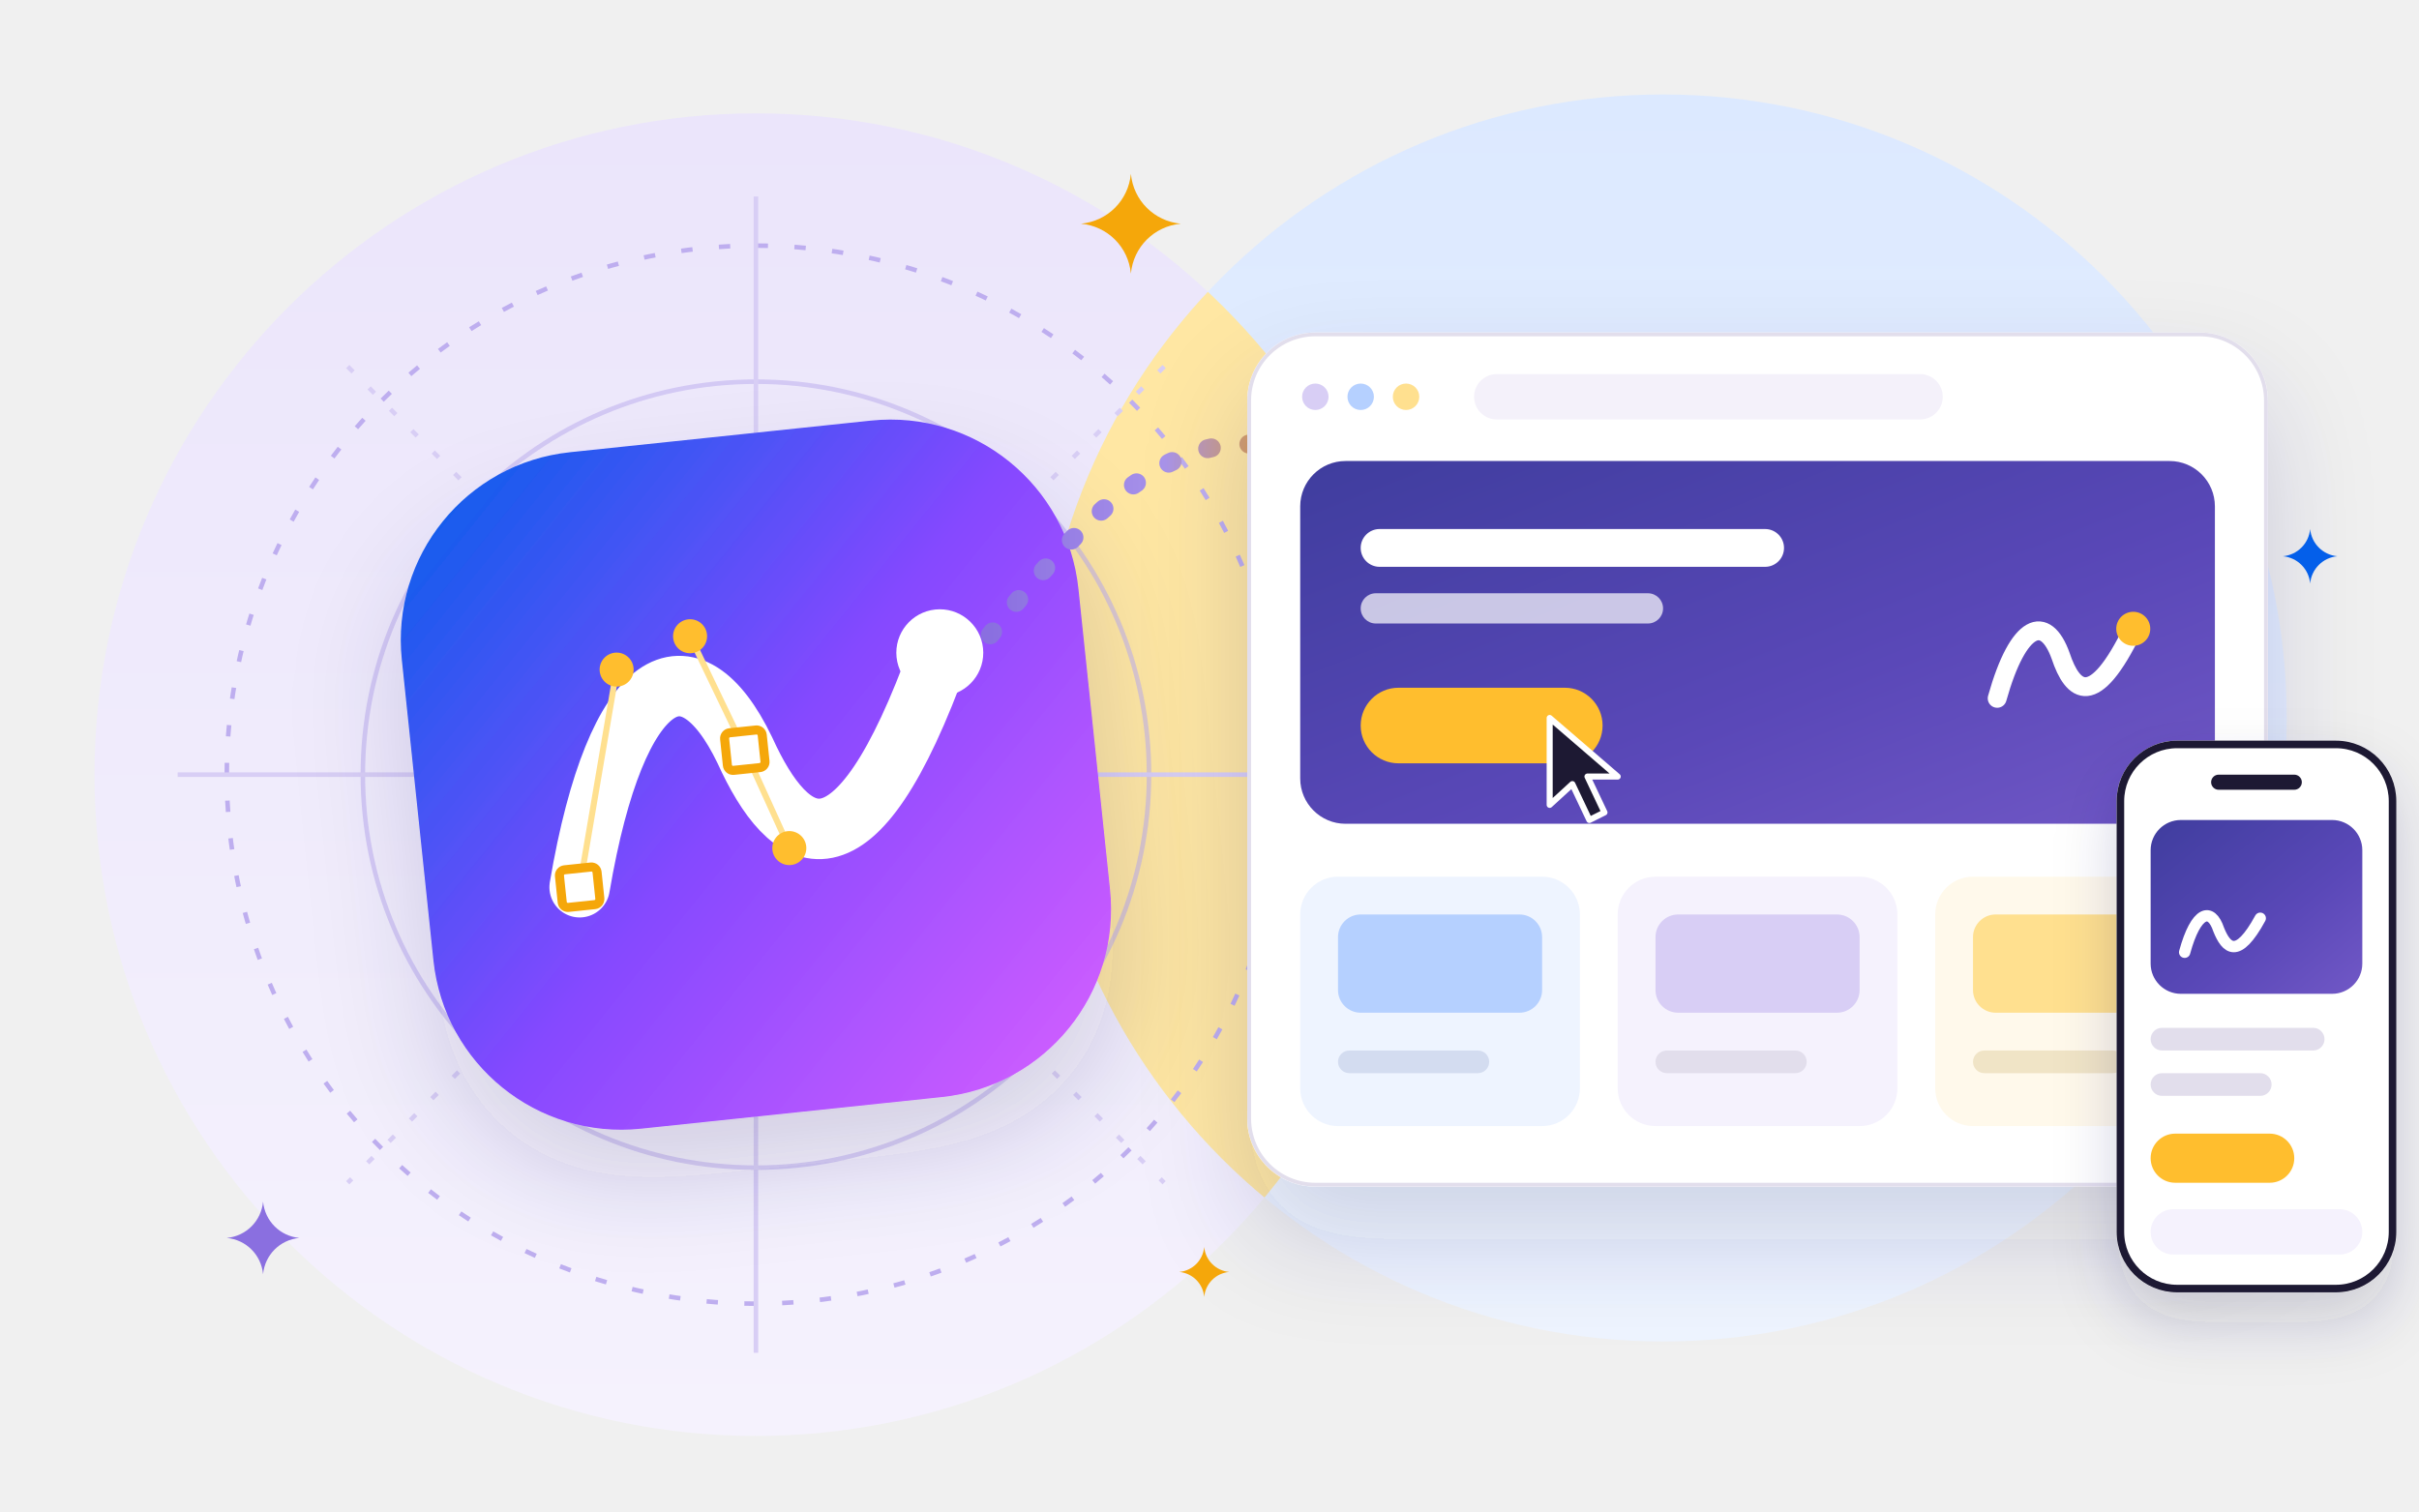
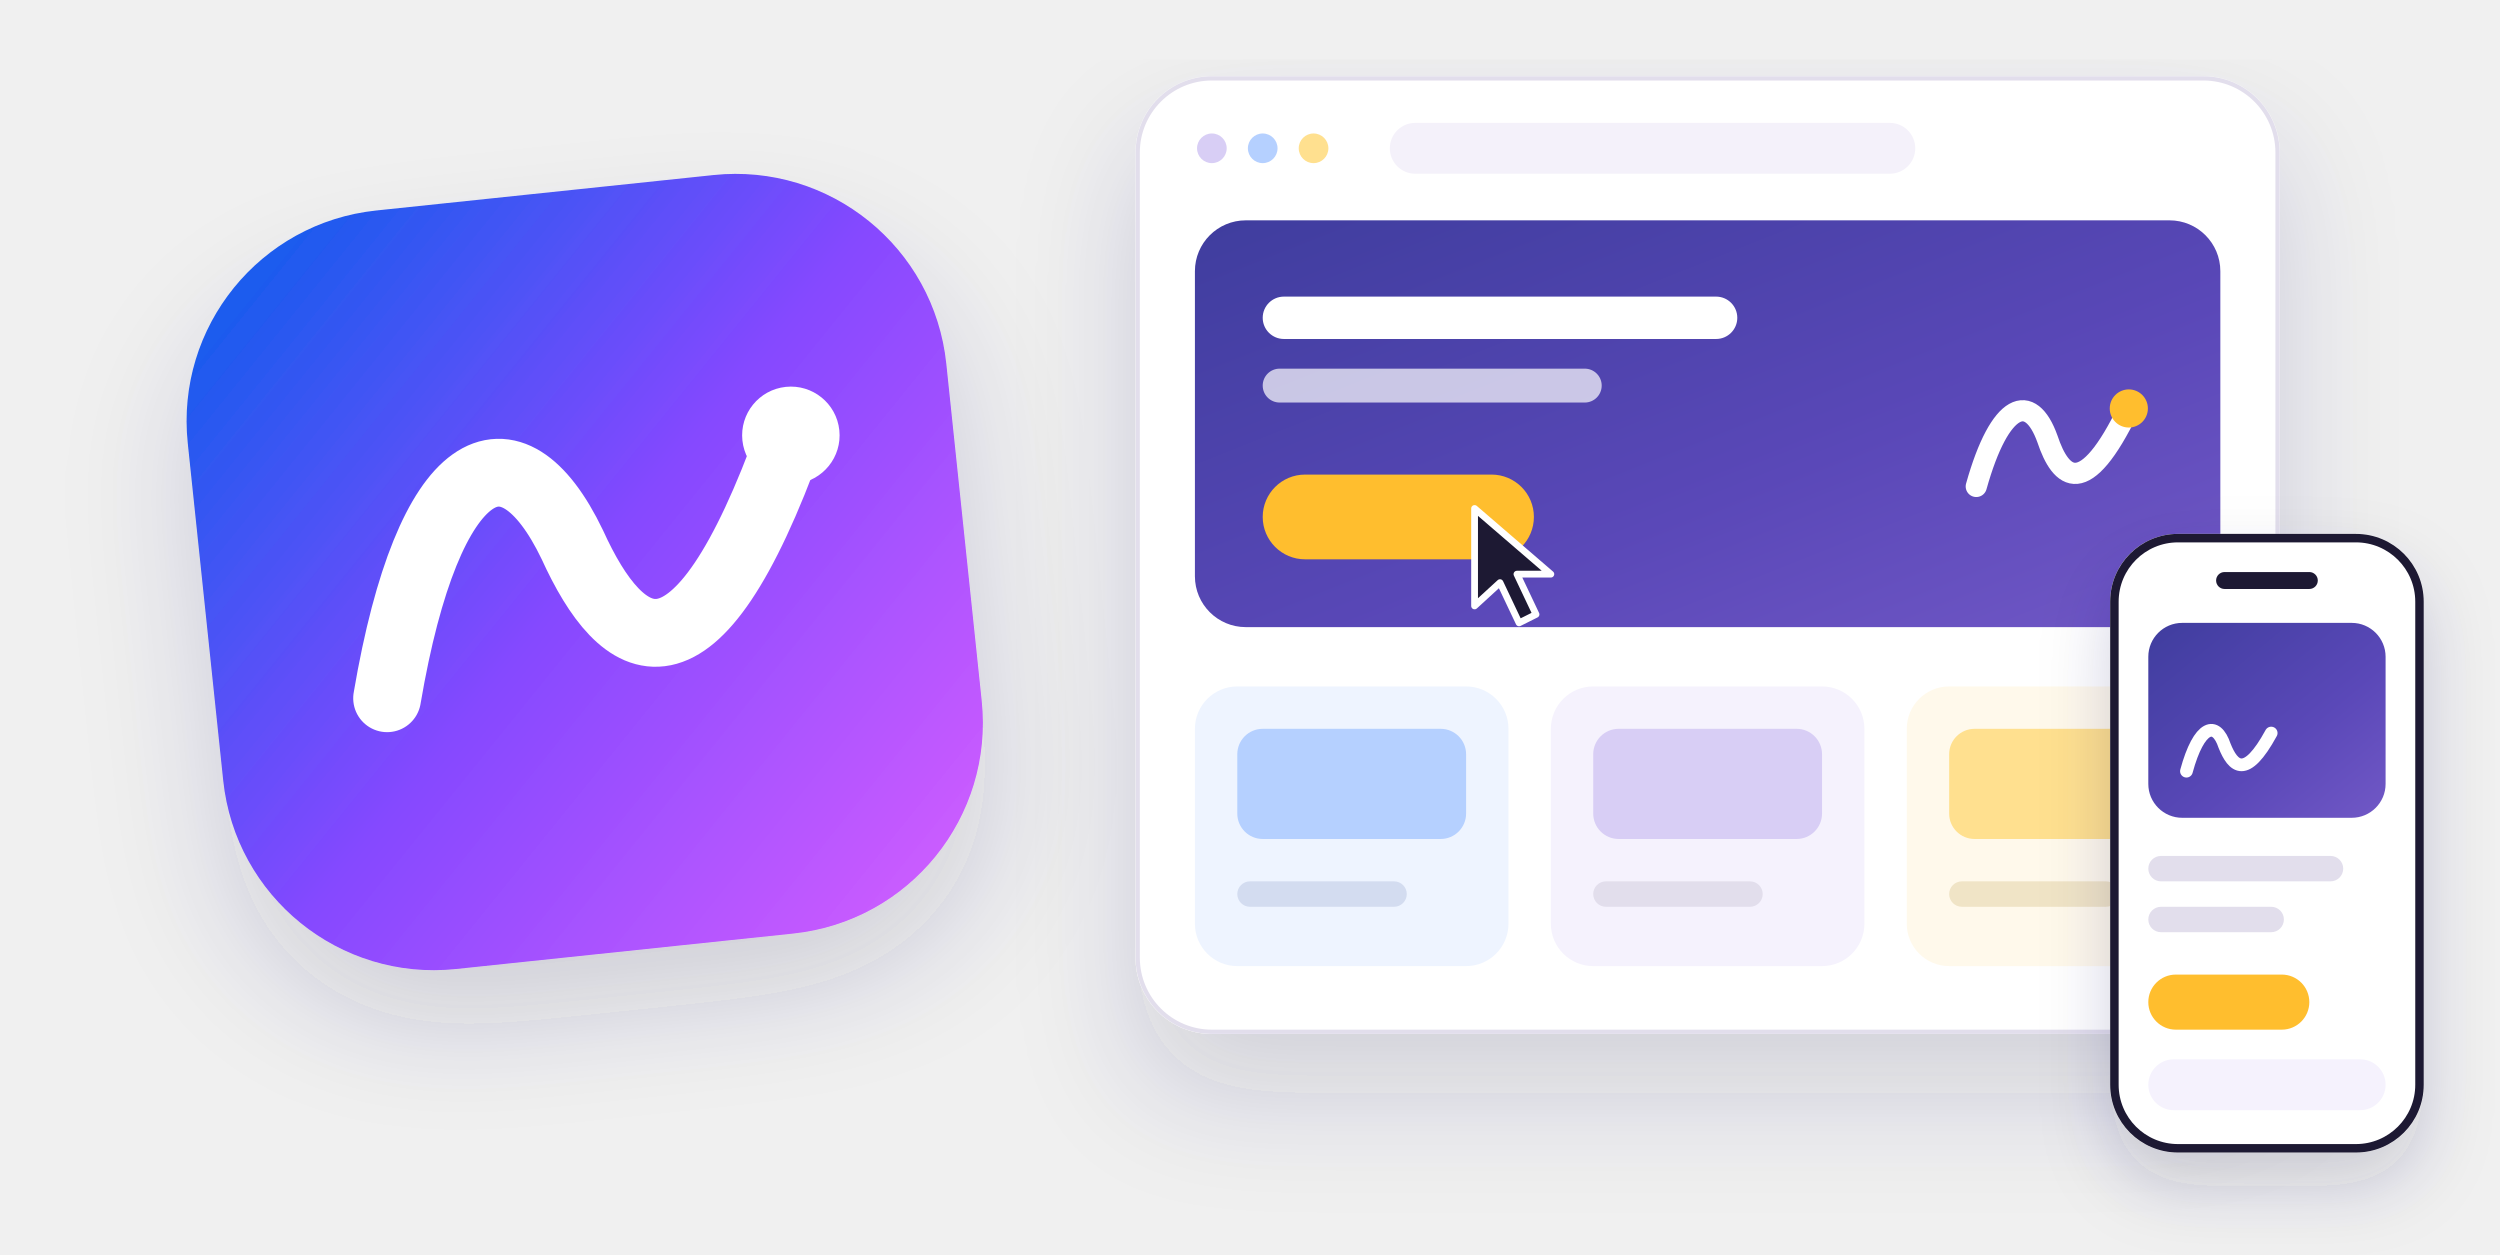
- <svg xmlns="http://www.w3.org/2000/svg" viewBox="0 0 640 400" width="640" height="400">
+ <svg xmlns="http://www.w3.org/2000/svg" viewBox="62 70 590 296" width="590" height="296">
  <defs>
    <linearGradient id="mk" x1="0" y1="0" x2="1" y2="1">
      <stop offset="0" stop-color="#045FEA" />
      <stop offset=".5" stop-color="#8549FF" />
      <stop offset="1" stop-color="#D75FFF" />
    </linearGradient>
    <linearGradient id="hb" x1="0" y1="0" x2="1" y2="1">
      <stop offset="0" stop-color="#3F3D9E" />
      <stop offset=".6" stop-color="#5A48B8" />
      <stop offset="1" stop-color="#7158C6" />
    </linearGradient>
-     <linearGradient id="fl" x1="0" x2="1">
-       <stop offset="0" stop-color="#8A6FE0" />
-       <stop offset=".55" stop-color="#A893EA" />
-       <stop offset="1" stop-color="#F5A70A" />
-     </linearGradient>
-     <linearGradient id="ca" x1="0" x2="0" y1="0" y2="1">
-       <stop offset="0" stop-color="#EBE5FB" />
-       <stop offset="1" stop-color="#F5F2FD" />
-     </linearGradient>
-     <linearGradient id="cb" x1="0" x2="0" y1="0" y2="1">
-       <stop offset="0" stop-color="#DCE9FF" />
-       <stop offset="1" stop-color="#EEF4FF" />
-     </linearGradient>
-     <clipPath id="ka">
-       <circle cx="200" cy="205" r="175" />
-     </clipPath>
    <filter id="sh" x="-25%" y="-25%" width="150%" height="160%">
      <feDropShadow dx="0" dy="14" stdDeviation="14" flood-color="#2F2560" flood-opacity=".16" />
    </filter>
    <filter id="sh2" x="-25%" y="-25%" width="150%" height="160%">
      <feDropShadow dx="0" dy="8" stdDeviation="8" flood-color="#2F2560" flood-opacity=".18" />
    </filter>
-     <path id="st" d="M12 0c.6 6.4 5.6 11.4 12 12-6.4.6-11.4 5.6-12 12-.6-6.4-5.6-11.4-12-12C6.4 11.4 11.4 6.4 12 0z" />
  </defs>
-   <circle cx="200" cy="205" r="175" fill="url(#ca)" />
-   <circle cx="440" cy="190" r="165" fill="url(#cb)" />
-   <circle cx="440" cy="190" r="165" fill="#FFE7A3" clip-path="url(#ka)" />
-   <g fill="none" stroke="#BEAEEF" stroke-width="1.2">
-     <circle cx="200" cy="205" r="140" stroke-dasharray="3 7" />
-     <circle cx="200" cy="205" r="104" stroke-opacity=".55" />
-     <path d="M200 52V358M47 205H353" stroke="#D8CEF5" />
-     <path d="M92 97L308 313M308 97L92 313" stroke="#D8CEF5" stroke-dasharray="2 6" />
-   </g>
  <g transform="rotate(-6 200 205)">
    <rect x="110" y="115" width="180" height="180" rx="50" fill="url(#mk)" filter="url(#sh)" />
    <path d="M150.5 229.75C166.25 173.5 186.5 166.75 197.75 198.25C206.75 225.25 222.5 238.75 251.75 178" fill="none" stroke="#fff" stroke-width="16" stroke-linecap="round" />
    <circle cx="251.75" cy="178" r="11.5" fill="#fff" />
-     <g stroke="#FFE08F" stroke-width="1.6">
-       <path d="M150.5 229.75L166.25 173.5M197.75 198.25L186.5 166.75M197.75 198.25L206.75 225.25" />
-     </g>
-     <g fill="#FFBE2E">
-       <circle cx="166.25" cy="173.5" r="4.5" />
-       <circle cx="186.5" cy="166.75" r="4.5" />
-       <circle cx="206.75" cy="225.25" r="4.5" />
-     </g>
-     <g fill="#fff" stroke="#F5A70A" stroke-width="2.4">
-       <rect x="145.5" y="224.75" width="10" height="10" rx="1.5" />
-       <rect x="192.75" y="193.25" width="10" height="10" rx="1.5" />
-     </g>
  </g>
-   <path d="M262 168C298 122 318 112 346 120" fill="none" stroke="url(#fl)" stroke-width="5" stroke-linecap="round" stroke-dasharray="1 10" />
  <g filter="url(#sh)">
    <rect x="330" y="88" width="270" height="226" rx="18" fill="#fff" />
  </g>
  <rect x="330.5" y="88.5" width="269" height="225" rx="17.5" fill="none" stroke="#E2DEEC" />
  <circle cx="348" cy="105" r="3.5" fill="#D8CEF5" />
  <circle cx="360" cy="105" r="3.5" fill="#B5D0FF" />
  <circle cx="372" cy="105" r="3.5" fill="#FFE08F" />
  <rect x="390" y="99" width="124" height="12" rx="6" fill="#F4F1FA" />
  <rect x="344" y="122" width="242" height="96" rx="12" fill="url(#hb)" />
  <rect x="360" y="140" width="112" height="10" rx="5" fill="#fff" />
  <rect x="360" y="157" width="80" height="8" rx="4" fill="#fff" fill-opacity=".7" />
  <rect x="360" y="182" width="64" height="20" rx="10" fill="#FFBE2E" />
  <path d="M528.4 184.8C534 164.8 541.2 162.4 545.2 173.6C548.4 183.2 554 188 564.4 166.4" fill="none" stroke="#fff" stroke-width="5" stroke-linecap="round" />
  <circle cx="564.4" cy="166.4" r="4.5" fill="#FFBE2E" />
  <g>
    <rect x="344" y="232" width="74" height="66" rx="10" fill="#EEF4FF" />
    <rect x="354" y="242" width="54" height="26" rx="6" fill="#B5D0FF" />
    <rect x="354" y="278" width="40" height="6" rx="3" fill="#D3DCF0" />
    <rect x="428" y="232" width="74" height="66" rx="10" fill="#F5F2FD" />
    <rect x="438" y="242" width="54" height="26" rx="6" fill="#D8CEF5" />
    <rect x="438" y="278" width="40" height="6" rx="3" fill="#E2DEEC" />
    <rect x="512" y="232" width="74" height="66" rx="10" fill="#FFF9EB" />
    <rect x="522" y="242" width="54" height="26" rx="6" fill="#FFE08F" />
    <rect x="522" y="278" width="40" height="6" rx="3" fill="#F0E4C6" />
  </g>
  <path transform="translate(410 190)" d="M0 0V23L6 17.5L10.5 27L14.5 25L10 15.5H18Z" fill="#1D1933" stroke="#fff" stroke-width="1.6" stroke-linejoin="round" />
  <g filter="url(#sh2)">
    <rect x="560" y="196" width="74" height="146" rx="16" fill="#fff" />
  </g>
  <rect x="561" y="197" width="72" height="144" rx="15" fill="none" stroke="#1D1933" stroke-width="2" />
  <rect x="585" y="205" width="24" height="4" rx="2" fill="#1D1933" />
  <rect x="569" y="217" width="56" height="46" rx="8" fill="url(#hb)" />
  <path d="M578 252C581 241 585 240 587 246C589 251 592 254 598 243" fill="none" stroke="#fff" stroke-width="3" stroke-linecap="round" />
  <rect x="569" y="272" width="46" height="6" rx="3" fill="#E2DEEC" />
  <rect x="569" y="284" width="32" height="6" rx="3" fill="#E2DEEC" />
  <rect x="569" y="300" width="38" height="13" rx="6.5" fill="#FFBE2E" />
  <rect x="569" y="320" width="56" height="12" rx="6" fill="#F5F2FD" />
-   <use href="#st" transform="translate(286 46) scale(1.1)" fill="#F5A70A" />
-   <use href="#st" transform="translate(60 318) scale(.8)" fill="#8A6FE0" />
-   <use href="#st" transform="translate(604 140) scale(.6)" fill="#045FEA" />
-   <use href="#st" transform="translate(312 330) scale(.55)" fill="#F5A70A" />
</svg>
